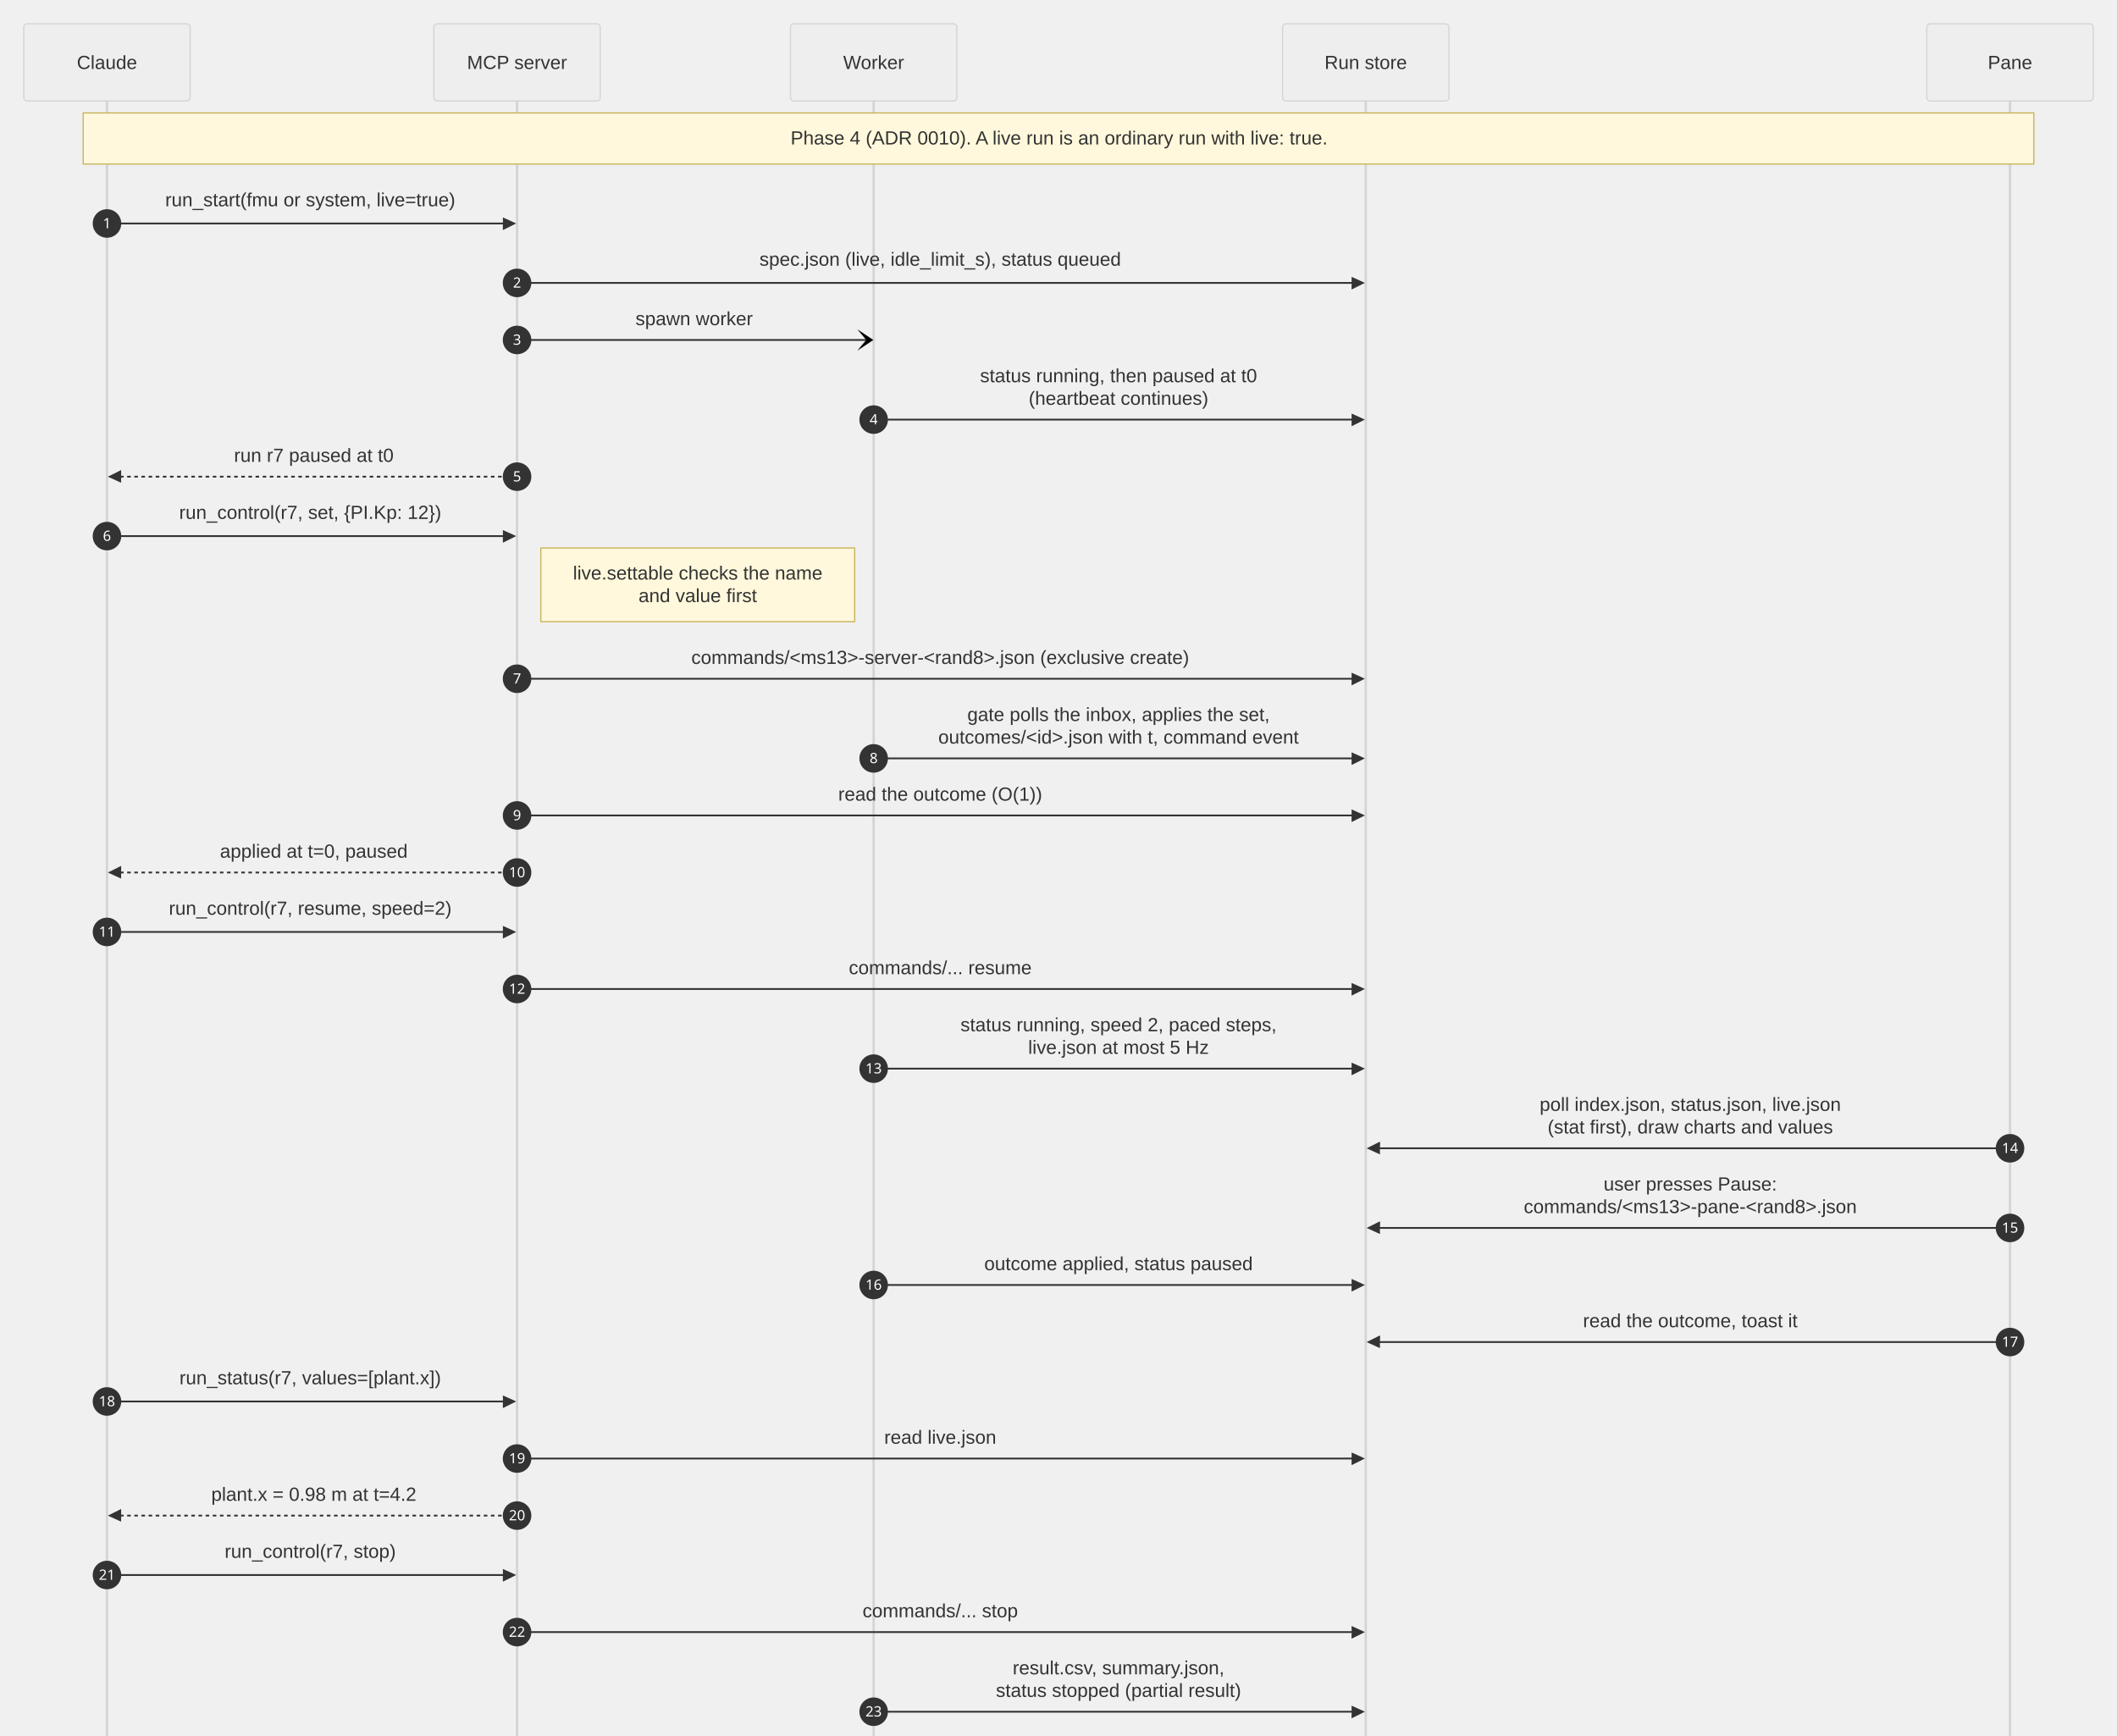
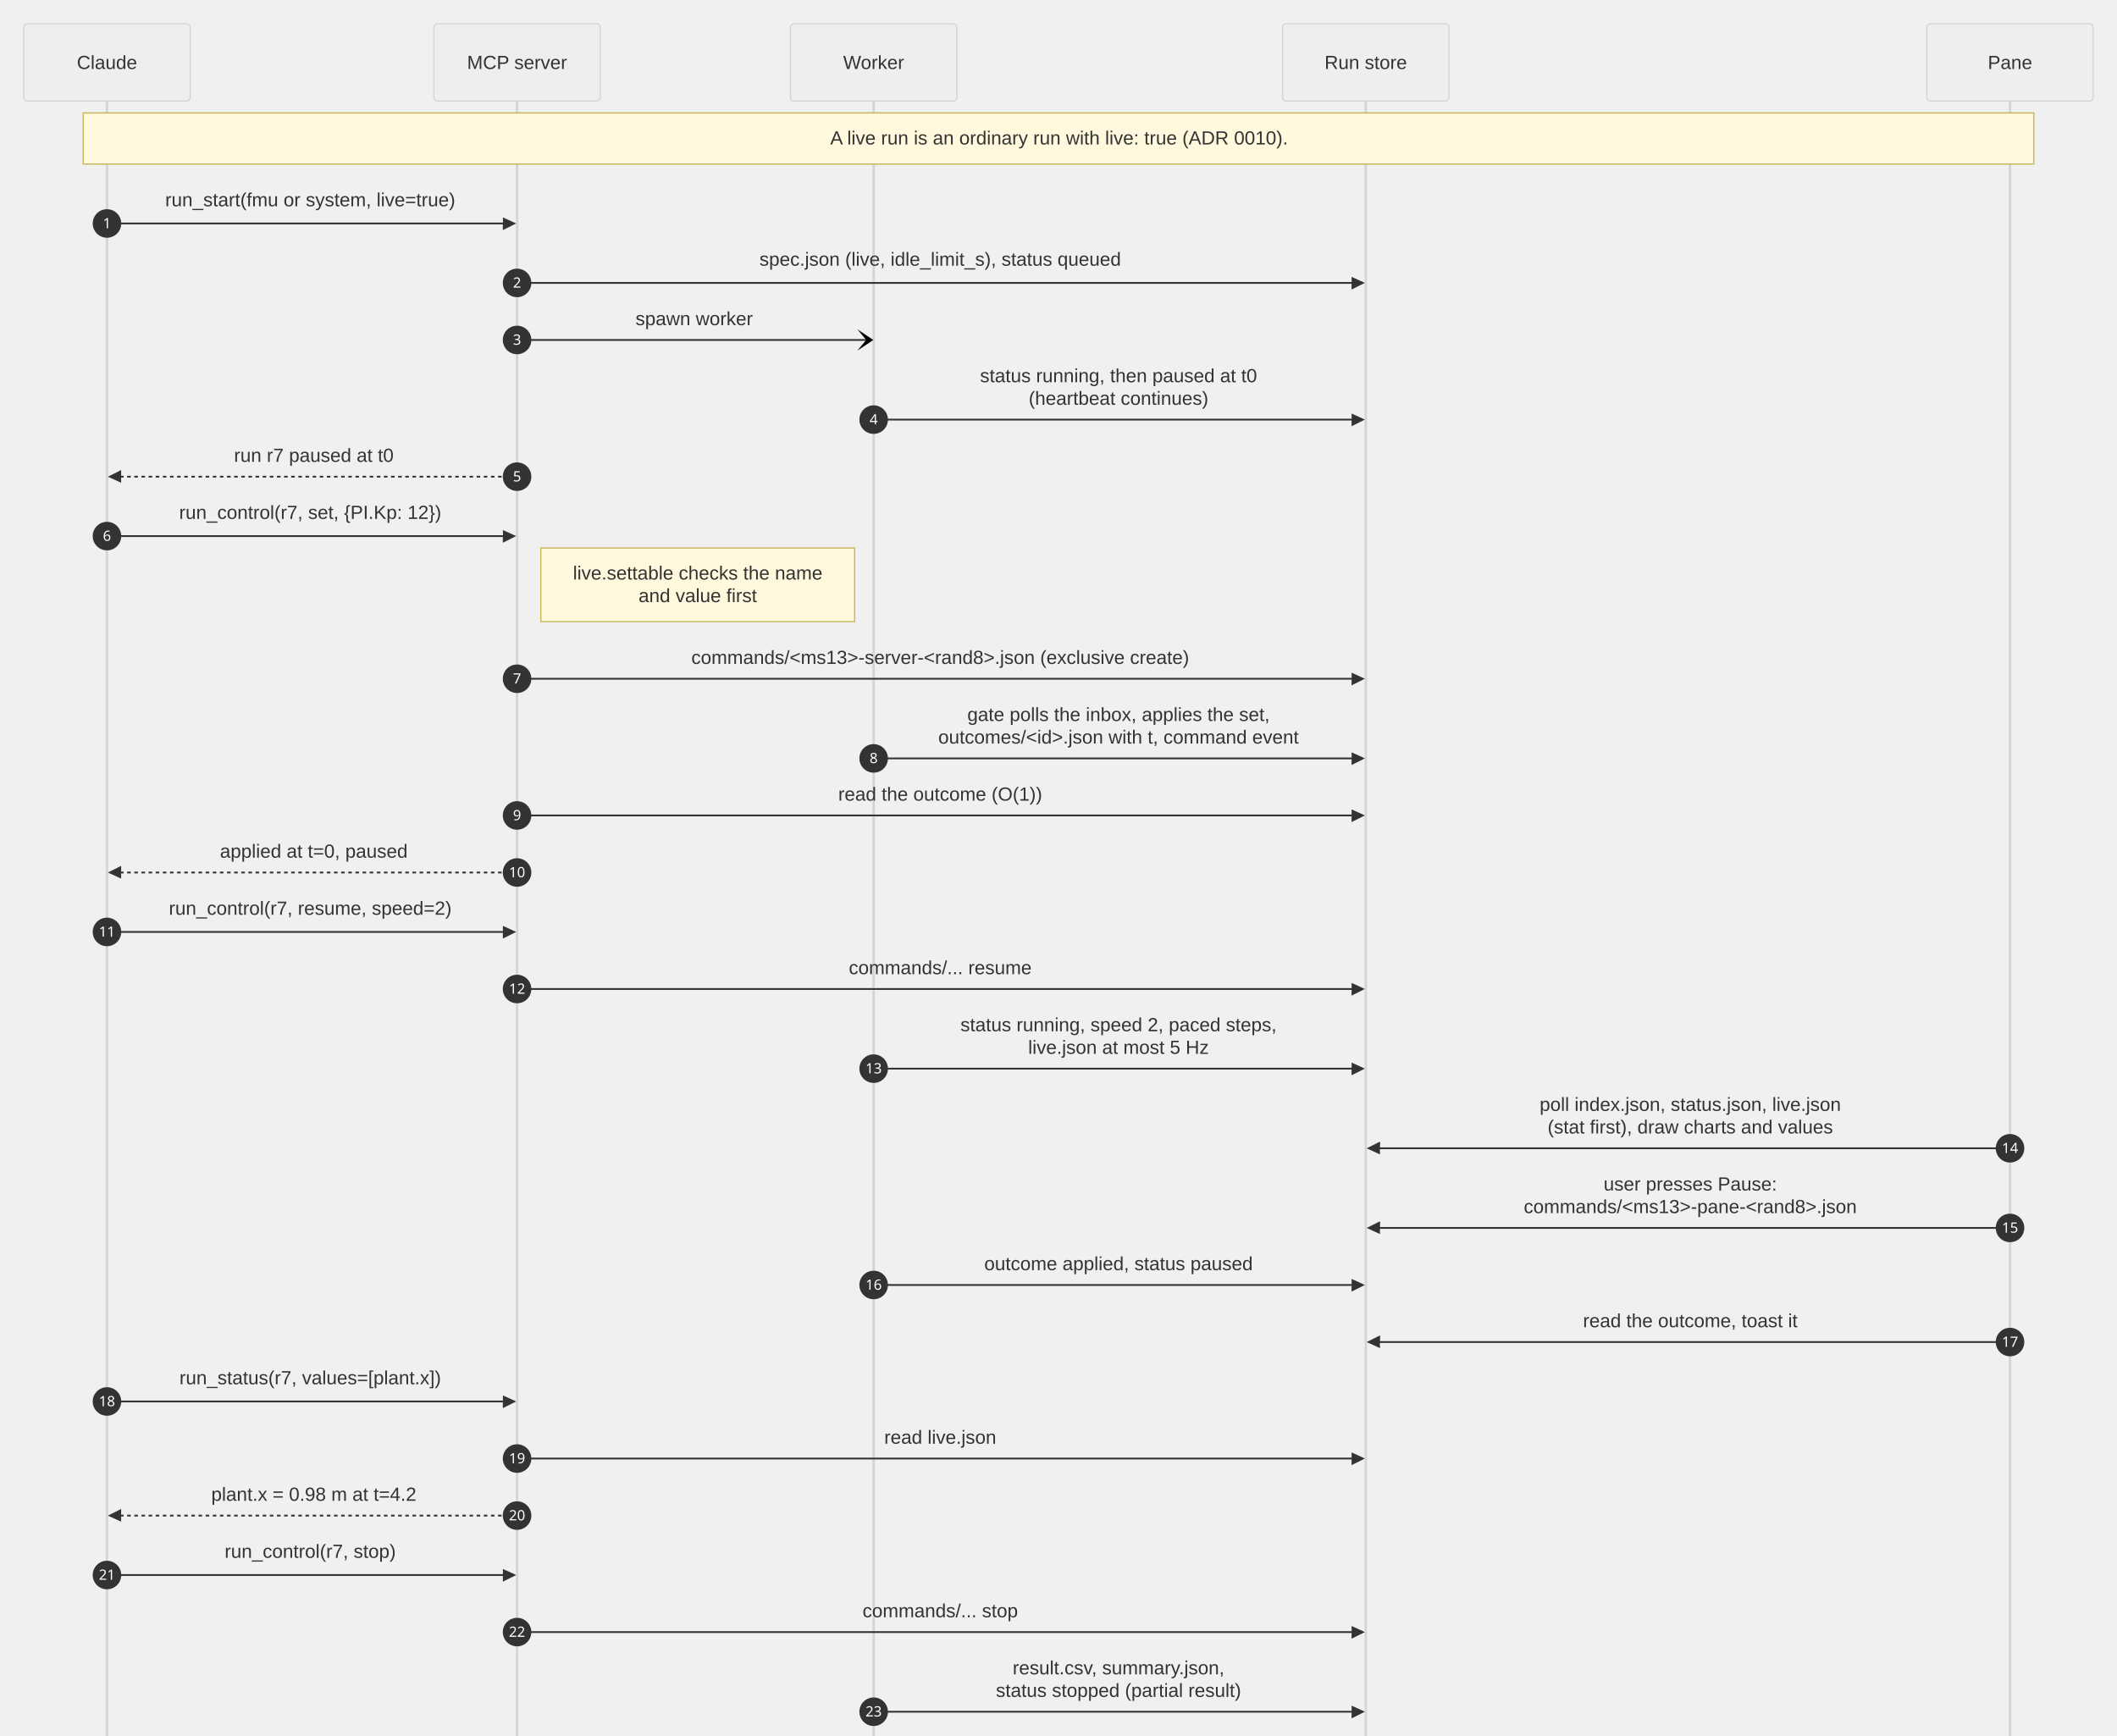
<svg xmlns="http://www.w3.org/2000/svg" id="my-svg" width="1781" height="1460" viewBox="-20 -20 1781 1460" role="graphics-document document" aria-roledescription="sequence" style="background-color: white;">
  <g>
    <line id="actor4" x1="1671" y1="65" x2="1671" y2="2000" class="actor-line 200" stroke-width="0.5px" stroke="#999" name="P" data-et="life-line" data-id="P" />
    <g id="root-4" data-et="participant" data-type="participant" data-id="P">
      <rect x="1601" y="0" fill="#eaeaea" stroke="#666" width="140" height="65" name="P" rx="3" ry="3" class="actor actor-top" />
      <text x="1671" y="32.5" dominant-baseline="central" alignment-baseline="central" class="actor actor-box" style="text-anchor: middle; font-size: 16px; font-weight: 400; font-family: Arial, Helvetica, sans-serif;">
        <tspan x="1671" dy="0">Pane</tspan>
      </text>
    </g>
  </g>
  <g>
    <line id="actor3" x1="1129" y1="65" x2="1129" y2="2000" class="actor-line 200" stroke-width="0.5px" stroke="#999" name="R" data-et="life-line" data-id="R" />
    <g id="root-3" data-et="participant" data-type="participant" data-id="R">
      <rect x="1059" y="0" fill="#eaeaea" stroke="#666" width="140" height="65" name="R" rx="3" ry="3" class="actor actor-top" />
      <text x="1129" y="32.5" dominant-baseline="central" alignment-baseline="central" class="actor actor-box" style="text-anchor: middle; font-size: 16px; font-weight: 400; font-family: Arial, Helvetica, sans-serif;">
        <tspan x="1129" dy="0">Run store</tspan>
      </text>
    </g>
  </g>
  <g>
    <line id="actor2" x1="715" y1="65" x2="715" y2="2000" class="actor-line 200" stroke-width="0.5px" stroke="#999" name="W" data-et="life-line" data-id="W" />
    <g id="root-2" data-et="participant" data-type="participant" data-id="W">
      <rect x="645" y="0" fill="#eaeaea" stroke="#666" width="140" height="65" name="W" rx="3" ry="3" class="actor actor-top" />
      <text x="715" y="32.5" dominant-baseline="central" alignment-baseline="central" class="actor actor-box" style="text-anchor: middle; font-size: 16px; font-weight: 400; font-family: Arial, Helvetica, sans-serif;">
        <tspan x="715" dy="0">Worker</tspan>
      </text>
    </g>
  </g>
  <g>
    <line id="actor1" x1="415" y1="65" x2="415" y2="2000" class="actor-line 200" stroke-width="0.5px" stroke="#999" name="S" data-et="life-line" data-id="S" />
    <g id="root-1" data-et="participant" data-type="participant" data-id="S">
      <rect x="345" y="0" fill="#eaeaea" stroke="#666" width="140" height="65" name="S" rx="3" ry="3" class="actor actor-top" />
      <text x="415" y="32.5" dominant-baseline="central" alignment-baseline="central" class="actor actor-box" style="text-anchor: middle; font-size: 16px; font-weight: 400; font-family: Arial, Helvetica, sans-serif;">
        <tspan x="415" dy="0">MCP server</tspan>
      </text>
    </g>
  </g>
  <g>
    <line id="actor0" x1="70" y1="65" x2="70" y2="2000" class="actor-line 200" stroke-width="0.5px" stroke="#999" name="C" data-et="life-line" data-id="C" />
    <g id="root-0" data-et="participant" data-type="participant" data-id="C">
      <rect x="0" y="0" fill="#eaeaea" stroke="#666" width="140" height="65" name="C" rx="3" ry="3" class="actor actor-top" />
      <text x="70" y="32.5" dominant-baseline="central" alignment-baseline="central" class="actor actor-box" style="text-anchor: middle; font-size: 16px; font-weight: 400; font-family: Arial, Helvetica, sans-serif;">
        <tspan x="70" dy="0">Claude</tspan>
      </text>
    </g>
  </g>
  <style>#my-svg{font-family:Arial,Helvetica,sans-serif;font-size:16px;fill:#000000;}@keyframes edge-animation-frame{from{stroke-dashoffset:0;}}@keyframes dash{to{stroke-dashoffset:0;}}#my-svg .edge-animation-slow{stroke-dasharray:9,5!important;stroke-dashoffset:900;animation:dash 50s linear infinite;stroke-linecap:round;}#my-svg .edge-animation-fast{stroke-dasharray:9,5!important;stroke-dashoffset:900;animation:dash 20s linear infinite;stroke-linecap:round;}#my-svg .error-icon{fill:#552222;}#my-svg .error-text{fill:#552222;stroke:#552222;}#my-svg .edge-thickness-normal{stroke-width:1px;}#my-svg .edge-thickness-thick{stroke-width:3.5px;}#my-svg .edge-pattern-solid{stroke-dasharray:0;}#my-svg .edge-thickness-invisible{stroke-width:0;fill:none;}#my-svg .edge-pattern-dashed{stroke-dasharray:3;}#my-svg .edge-pattern-dotted{stroke-dasharray:2;}#my-svg .marker{fill:#666;stroke:#666;}#my-svg .marker.cross{stroke:#666;}#my-svg svg{font-family:Arial,Helvetica,sans-serif;font-size:16px;}#my-svg p{margin:0;}#my-svg .actor{stroke:hsl(0, 0%, 83%);fill:#eee;stroke-width:1;}#my-svg rect.actor.outer-path[data-look="neo"]{filter:drop-shadow( 1px 2px 2px rgba(185,185,185,1));}#my-svg rect.note[data-look="neo"]{stroke:#c9b458;fill:#fff8dc;filter:drop-shadow( 1px 2px 2px rgba(185,185,185,1));}#my-svg text.actor&gt;tspan{fill:#333;stroke:none;}#my-svg .actor-line{stroke:hsl(0, 0%, 83%);}#my-svg .innerArc{stroke-width:1.5;stroke-dasharray:none;}#my-svg .messageLine0{stroke-width:1.5;stroke-dasharray:none;stroke:#333;}#my-svg .messageLine1{stroke-width:1.5;stroke-dasharray:2,2;stroke:#333;}#my-svg [id$="-arrowhead"] path{fill:#333;stroke:#333;}#my-svg .sequenceNumber{fill:white;}#my-svg [id$="-sequencenumber"]{fill:#333;}#my-svg [id$="-crosshead"] path{fill:#333;stroke:#333;}#my-svg .messageText{fill:#333;stroke:none;}#my-svg .labelBox{stroke:hsl(0, 0%, 83%);fill:#eee;filter:none;}#my-svg .labelText,#my-svg .labelText&gt;tspan{fill:#333;stroke:none;}#my-svg .loopText,#my-svg .loopText&gt;tspan{fill:#333;stroke:none;}#my-svg .sectionTitle,#my-svg .sectionTitle&gt;tspan{fill:#333;stroke:none;}#my-svg .loopLine{stroke-width:2px;stroke-dasharray:2,2;stroke:hsl(0, 0%, 83%);fill:hsl(0, 0%, 83%);}#my-svg .note{stroke:#c9b458;fill:#fff8dc;}#my-svg .noteText,#my-svg .noteText&gt;tspan{fill:#333333;stroke:none;font-weight:normal;}#my-svg .activation0{fill:#f4f4f4;stroke:#666;}#my-svg .activation1{fill:#f4f4f4;stroke:#666;}#my-svg .activation2{fill:#f4f4f4;stroke:#666;}#my-svg .actorPopupMenu{position:absolute;}#my-svg .actorPopupMenuPanel{position:absolute;fill:#eee;box-shadow:0px 8px 16px 0px rgba(0,0,0,0.2);filter:drop-shadow(3px 5px 2px rgb(0 0 0 / 0.4));}#my-svg .actor-man circle,#my-svg line{fill:#eee;stroke-width:2px;}#my-svg g rect.rect{filter:drop-shadow( 1px 2px 2px rgba(185,185,185,1));stroke:#999;}#my-svg .node .neo-node{stroke:#999;}#my-svg [data-look="neo"].node rect,#my-svg [data-look="neo"].cluster rect,#my-svg [data-look="neo"].node polygon{stroke:url(#my-svg-gradient);filter:drop-shadow( 1px 2px 2px rgba(185,185,185,1));}#my-svg [data-look="neo"].swimlane.cluster rect{filter:none;}#my-svg [data-look="neo"].node path{stroke:url(#my-svg-gradient);stroke-width:1px;}#my-svg [data-look="neo"].node .outer-path{filter:drop-shadow( 1px 2px 2px rgba(185,185,185,1));}#my-svg [data-look="neo"].node .neo-line path{stroke:#999;filter:none;}#my-svg [data-look="neo"].node circle{stroke:url(#my-svg-gradient);filter:drop-shadow( 1px 2px 2px rgba(185,185,185,1));}#my-svg [data-look="neo"].node circle .state-start{fill:#000000;}#my-svg [data-look="neo"].icon-shape .icon{fill:url(#my-svg-gradient);filter:drop-shadow( 1px 2px 2px rgba(185,185,185,1));}#my-svg [data-look="neo"].icon-shape .icon-neo path{stroke:url(#my-svg-gradient);filter:drop-shadow( 1px 2px 2px rgba(185,185,185,1));}#my-svg :root{--mermaid-font-family:Arial,Helvetica,sans-serif;}</style>
  <g />
  <defs>
    <symbol id="my-svg-computer" width="24" height="24">
      <path transform="scale(.5)" d="M2 2v13h20v-13h-20zm18 11h-16v-9h16v9zm-10.228 6l.466-1h3.524l.467 1h-4.457zm14.228 3h-24l2-6h2.104l-1.33 4h18.45l-1.297-4h2.073l2 6zm-5-10h-14v-7h14v7z" />
    </symbol>
  </defs>
  <defs>
    <symbol id="my-svg-database" fill-rule="evenodd" clip-rule="evenodd">
      <path transform="scale(.5)" d="M12.258.001l.256.004.255.005.253.008.251.01.249.012.247.015.246.016.242.019.241.02.239.023.236.024.233.027.231.028.229.031.225.032.223.034.22.036.217.038.214.04.211.041.208.043.205.045.201.046.198.048.194.05.191.051.187.053.183.054.18.056.175.057.172.059.168.06.163.061.16.063.155.064.15.066.074.033.073.033.071.034.07.034.069.035.068.035.067.035.066.035.064.036.064.036.062.036.06.036.06.037.058.037.058.037.055.038.055.038.053.038.052.038.051.039.05.039.048.039.047.039.045.04.044.04.043.04.041.04.04.041.039.041.037.041.036.041.034.041.033.042.032.042.03.042.029.042.027.042.026.043.024.043.023.043.021.043.02.043.018.044.017.043.015.044.013.044.012.044.011.045.009.044.007.045.006.045.004.045.002.045.001.045v17l-.001.045-.002.045-.004.045-.006.045-.007.045-.009.044-.011.045-.012.044-.013.044-.015.044-.017.043-.018.044-.02.043-.021.043-.023.043-.024.043-.026.043-.027.042-.029.042-.03.042-.032.042-.033.042-.034.041-.036.041-.037.041-.039.041-.04.041-.041.04-.043.04-.044.04-.045.04-.047.039-.048.039-.05.039-.051.039-.052.038-.053.038-.055.038-.055.038-.058.037-.058.037-.06.037-.06.036-.062.036-.064.036-.064.036-.066.035-.067.035-.068.035-.069.035-.07.034-.071.034-.073.033-.074.033-.15.066-.155.064-.16.063-.163.061-.168.06-.172.059-.175.057-.18.056-.183.054-.187.053-.191.051-.194.05-.198.048-.201.046-.205.045-.208.043-.211.041-.214.04-.217.038-.22.036-.223.034-.225.032-.229.031-.231.028-.233.027-.236.024-.239.023-.241.02-.242.019-.246.016-.247.015-.249.012-.251.01-.253.008-.255.005-.256.004-.258.001-.258-.001-.256-.004-.255-.005-.253-.008-.251-.01-.249-.012-.247-.015-.245-.016-.243-.019-.241-.02-.238-.023-.236-.024-.234-.027-.231-.028-.228-.031-.226-.032-.223-.034-.22-.036-.217-.038-.214-.04-.211-.041-.208-.043-.204-.045-.201-.046-.198-.048-.195-.05-.19-.051-.187-.053-.184-.054-.179-.056-.176-.057-.172-.059-.167-.06-.164-.061-.159-.063-.155-.064-.151-.066-.074-.033-.072-.033-.072-.034-.07-.034-.069-.035-.068-.035-.067-.035-.066-.035-.064-.036-.063-.036-.062-.036-.061-.036-.06-.037-.058-.037-.057-.037-.056-.038-.055-.038-.053-.038-.052-.038-.051-.039-.049-.039-.049-.039-.046-.039-.046-.04-.044-.04-.043-.04-.041-.04-.04-.041-.039-.041-.037-.041-.036-.041-.034-.041-.033-.042-.032-.042-.03-.042-.029-.042-.027-.042-.026-.043-.024-.043-.023-.043-.021-.043-.02-.043-.018-.044-.017-.043-.015-.044-.013-.044-.012-.044-.011-.045-.009-.044-.007-.045-.006-.045-.004-.045-.002-.045-.001-.045v-17l.001-.045.002-.045.004-.045.006-.045.007-.045.009-.044.011-.045.012-.044.013-.044.015-.044.017-.043.018-.044.02-.043.021-.043.023-.043.024-.043.026-.043.027-.042.029-.042.03-.042.032-.042.033-.042.034-.041.036-.041.037-.041.039-.041.04-.041.041-.04.043-.04.044-.04.046-.04.046-.039.049-.039.049-.039.051-.039.052-.038.053-.038.055-.038.056-.038.057-.037.058-.037.06-.037.061-.036.062-.036.063-.036.064-.036.066-.035.067-.035.068-.035.069-.035.07-.034.072-.034.072-.033.074-.033.151-.066.155-.064.159-.063.164-.061.167-.06.172-.059.176-.057.179-.056.184-.054.187-.053.19-.051.195-.05.198-.048.201-.046.204-.045.208-.043.211-.041.214-.04.217-.038.22-.036.223-.034.226-.032.228-.031.231-.028.234-.027.236-.024.238-.023.241-.02.243-.019.245-.016.247-.015.249-.012.251-.01.253-.008.255-.005.256-.004.258-.001.258.001zm-9.258 20.499v.01l.001.021.003.021.004.022.005.021.006.022.007.022.009.023.01.022.011.023.012.023.013.023.015.023.016.024.017.023.018.024.019.024.021.024.022.025.023.024.024.025.052.049.056.05.061.051.066.051.07.051.075.051.079.052.084.052.088.052.092.052.097.052.102.051.105.052.11.052.114.051.119.051.123.051.127.05.131.05.135.05.139.048.144.049.147.047.152.047.155.047.16.045.163.045.167.043.171.043.176.041.178.041.183.039.187.039.19.037.194.035.197.035.202.033.204.031.209.03.212.029.216.027.219.025.222.024.226.021.23.02.233.018.236.016.24.015.243.012.246.01.249.008.253.005.256.004.259.001.26-.001.257-.004.254-.005.25-.008.247-.011.244-.012.241-.014.237-.016.233-.018.231-.021.226-.021.224-.024.22-.026.216-.027.212-.028.21-.031.205-.031.202-.034.198-.034.194-.036.191-.037.187-.039.183-.04.179-.04.175-.042.172-.043.168-.044.163-.045.16-.046.155-.046.152-.047.148-.048.143-.049.139-.049.136-.05.131-.05.126-.05.123-.051.118-.052.114-.051.11-.052.106-.052.101-.052.096-.052.092-.052.088-.053.083-.051.079-.052.074-.052.07-.051.065-.051.06-.051.056-.05.051-.05.023-.024.023-.025.021-.024.02-.024.019-.024.018-.024.017-.024.015-.023.014-.024.013-.023.012-.023.01-.023.01-.022.008-.022.006-.022.006-.022.004-.022.004-.021.001-.021.001-.021v-4.127l-.077.055-.08.053-.083.054-.085.053-.087.052-.09.052-.093.051-.095.05-.097.05-.1.049-.102.049-.105.048-.106.047-.109.047-.111.046-.114.045-.115.045-.118.044-.12.043-.122.042-.124.042-.126.041-.128.04-.13.04-.132.038-.134.038-.135.037-.138.037-.139.035-.142.035-.143.034-.144.033-.147.032-.148.031-.15.03-.151.03-.153.029-.154.027-.156.027-.158.026-.159.025-.161.024-.162.023-.163.022-.165.021-.166.02-.167.019-.169.018-.169.017-.171.016-.173.015-.173.014-.175.013-.175.012-.177.011-.178.01-.179.008-.179.008-.181.006-.182.005-.182.004-.184.003-.184.002h-.37l-.184-.002-.184-.003-.182-.004-.182-.005-.181-.006-.179-.008-.179-.008-.178-.01-.176-.011-.176-.012-.175-.013-.173-.014-.172-.015-.171-.016-.17-.017-.169-.018-.167-.019-.166-.02-.165-.021-.163-.022-.162-.023-.161-.024-.159-.025-.157-.026-.156-.027-.155-.027-.153-.029-.151-.03-.15-.03-.148-.031-.146-.032-.145-.033-.143-.034-.141-.035-.14-.035-.137-.037-.136-.037-.134-.038-.132-.038-.13-.04-.128-.04-.126-.041-.124-.042-.122-.042-.12-.044-.117-.043-.116-.045-.113-.045-.112-.046-.109-.047-.106-.047-.105-.048-.102-.049-.1-.049-.097-.05-.095-.05-.093-.052-.09-.051-.087-.052-.085-.053-.083-.054-.08-.054-.077-.054v4.127zm0-5.654v.011l.001.021.003.021.004.021.005.022.006.022.007.022.009.022.01.022.011.023.012.023.013.023.015.024.016.023.017.024.018.024.019.024.021.024.022.024.023.025.024.024.052.05.056.05.061.05.066.051.07.051.075.052.079.051.084.052.088.052.092.052.097.052.102.052.105.052.11.051.114.051.119.052.123.05.127.051.131.05.135.049.139.049.144.048.147.048.152.047.155.046.16.045.163.045.167.044.171.042.176.042.178.04.183.04.187.038.19.037.194.036.197.034.202.033.204.032.209.03.212.028.216.027.219.025.222.024.226.022.23.02.233.018.236.016.24.014.243.012.246.01.249.008.253.006.256.003.259.001.26-.001.257-.003.254-.006.25-.008.247-.01.244-.012.241-.015.237-.016.233-.018.231-.02.226-.022.224-.024.22-.025.216-.027.212-.029.21-.03.205-.032.202-.033.198-.035.194-.036.191-.037.187-.039.183-.039.179-.041.175-.042.172-.043.168-.044.163-.045.16-.045.155-.047.152-.047.148-.048.143-.048.139-.05.136-.049.131-.05.126-.051.123-.051.118-.051.114-.052.11-.052.106-.052.101-.052.096-.052.092-.052.088-.052.083-.052.079-.052.074-.051.07-.052.065-.051.06-.05.056-.051.051-.049.023-.025.023-.024.021-.025.02-.024.019-.024.018-.024.017-.024.015-.023.014-.023.013-.024.012-.022.01-.023.01-.023.008-.022.006-.022.006-.022.004-.021.004-.022.001-.021.001-.021v-4.139l-.077.054-.08.054-.083.054-.085.052-.087.053-.09.051-.093.051-.095.051-.097.05-.1.049-.102.049-.105.048-.106.047-.109.047-.111.046-.114.045-.115.044-.118.044-.12.044-.122.042-.124.042-.126.041-.128.04-.13.039-.132.039-.134.038-.135.037-.138.036-.139.036-.142.035-.143.033-.144.033-.147.033-.148.031-.15.03-.151.03-.153.028-.154.028-.156.027-.158.026-.159.025-.161.024-.162.023-.163.022-.165.021-.166.02-.167.019-.169.018-.169.017-.171.016-.173.015-.173.014-.175.013-.175.012-.177.011-.178.009-.179.009-.179.007-.181.007-.182.005-.182.004-.184.003-.184.002h-.37l-.184-.002-.184-.003-.182-.004-.182-.005-.181-.007-.179-.007-.179-.009-.178-.009-.176-.011-.176-.012-.175-.013-.173-.014-.172-.015-.171-.016-.17-.017-.169-.018-.167-.019-.166-.02-.165-.021-.163-.022-.162-.023-.161-.024-.159-.025-.157-.026-.156-.027-.155-.028-.153-.028-.151-.03-.15-.03-.148-.031-.146-.033-.145-.033-.143-.033-.141-.035-.14-.036-.137-.036-.136-.037-.134-.038-.132-.039-.13-.039-.128-.04-.126-.041-.124-.042-.122-.043-.12-.043-.117-.044-.116-.044-.113-.046-.112-.046-.109-.046-.106-.047-.105-.048-.102-.049-.1-.049-.097-.05-.095-.051-.093-.051-.09-.051-.087-.053-.085-.052-.083-.054-.08-.054-.077-.054v4.139zm0-5.666v.011l.001.02.003.022.004.021.005.022.006.021.007.022.009.023.01.022.011.023.012.023.013.023.015.023.016.024.017.024.018.023.019.024.021.025.022.024.023.024.024.025.052.05.056.05.061.05.066.051.07.051.075.052.079.051.084.052.088.052.092.052.097.052.102.052.105.051.11.052.114.051.119.051.123.051.127.05.131.05.135.05.139.049.144.048.147.048.152.047.155.046.16.045.163.045.167.043.171.043.176.042.178.04.183.04.187.038.19.037.194.036.197.034.202.033.204.032.209.03.212.028.216.027.219.025.222.024.226.021.23.02.233.018.236.017.24.014.243.012.246.01.249.008.253.006.256.003.259.001.26-.001.257-.003.254-.006.25-.008.247-.01.244-.013.241-.014.237-.016.233-.018.231-.02.226-.022.224-.024.22-.025.216-.027.212-.029.21-.03.205-.032.202-.033.198-.035.194-.036.191-.037.187-.039.183-.039.179-.041.175-.042.172-.043.168-.044.163-.045.16-.045.155-.047.152-.047.148-.048.143-.049.139-.049.136-.049.131-.051.126-.05.123-.051.118-.052.114-.051.11-.052.106-.052.101-.052.096-.052.092-.052.088-.052.083-.052.079-.052.074-.052.07-.051.065-.051.06-.051.056-.05.051-.049.023-.025.023-.025.021-.024.02-.024.019-.024.018-.024.017-.024.015-.023.014-.024.013-.023.012-.023.01-.022.01-.023.008-.022.006-.022.006-.022.004-.022.004-.021.001-.021.001-.021v-4.153l-.077.054-.08.054-.083.053-.085.053-.087.053-.09.051-.093.051-.095.051-.097.05-.1.049-.102.048-.105.048-.106.048-.109.046-.111.046-.114.046-.115.044-.118.044-.12.043-.122.043-.124.042-.126.041-.128.04-.13.039-.132.039-.134.038-.135.037-.138.036-.139.036-.142.034-.143.034-.144.033-.147.032-.148.032-.15.03-.151.03-.153.028-.154.028-.156.027-.158.026-.159.024-.161.024-.162.023-.163.023-.165.021-.166.02-.167.019-.169.018-.169.017-.171.016-.173.015-.173.014-.175.013-.175.012-.177.01-.178.01-.179.009-.179.007-.181.006-.182.006-.182.004-.184.003-.184.001-.185.001-.185-.001-.184-.001-.184-.003-.182-.004-.182-.006-.181-.006-.179-.007-.179-.009-.178-.01-.176-.01-.176-.012-.175-.013-.173-.014-.172-.015-.171-.016-.17-.017-.169-.018-.167-.019-.166-.02-.165-.021-.163-.023-.162-.023-.161-.024-.159-.024-.157-.026-.156-.027-.155-.028-.153-.028-.151-.03-.15-.03-.148-.032-.146-.032-.145-.033-.143-.034-.141-.034-.14-.036-.137-.036-.136-.037-.134-.038-.132-.039-.13-.039-.128-.041-.126-.041-.124-.041-.122-.043-.12-.043-.117-.044-.116-.044-.113-.046-.112-.046-.109-.046-.106-.048-.105-.048-.102-.048-.1-.05-.097-.049-.095-.051-.093-.051-.09-.052-.087-.052-.085-.053-.083-.053-.08-.054-.077-.054v4.153zm8.74-8.179l-.257.004-.254.005-.25.008-.247.011-.244.012-.241.014-.237.016-.233.018-.231.021-.226.022-.224.023-.22.026-.216.027-.212.028-.21.031-.205.032-.202.033-.198.034-.194.036-.191.038-.187.038-.183.04-.179.041-.175.042-.172.043-.168.043-.163.045-.16.046-.155.046-.152.048-.148.048-.143.048-.139.049-.136.05-.131.05-.126.051-.123.051-.118.051-.114.052-.11.052-.106.052-.101.052-.096.052-.092.052-.088.052-.083.052-.079.052-.074.051-.07.052-.065.051-.06.05-.056.05-.051.05-.023.025-.023.024-.021.024-.02.025-.019.024-.018.024-.017.023-.015.024-.014.023-.013.023-.012.023-.01.023-.01.022-.008.022-.006.023-.006.021-.004.022-.004.021-.001.021-.001.021.001.021.001.021.004.021.004.022.006.021.006.023.008.022.01.022.01.023.012.023.013.023.014.023.015.024.017.023.018.024.019.024.02.025.021.024.023.024.023.025.051.05.056.05.06.05.065.051.07.052.074.051.079.052.083.052.088.052.092.052.096.052.101.052.106.052.11.052.114.052.118.051.123.051.126.051.131.05.136.05.139.049.143.048.148.048.152.048.155.046.16.046.163.045.168.043.172.043.175.042.179.041.183.04.187.038.191.038.194.036.198.034.202.033.205.032.21.031.212.028.216.027.22.026.224.023.226.022.231.021.233.018.237.016.241.014.244.012.247.011.25.008.254.005.257.004.26.001.26-.001.257-.004.254-.005.25-.008.247-.011.244-.012.241-.014.237-.016.233-.018.231-.021.226-.022.224-.023.22-.026.216-.027.212-.028.21-.031.205-.032.202-.033.198-.034.194-.036.191-.038.187-.038.183-.04.179-.041.175-.042.172-.043.168-.043.163-.045.16-.046.155-.046.152-.048.148-.048.143-.048.139-.049.136-.05.131-.05.126-.051.123-.051.118-.051.114-.052.11-.052.106-.052.101-.052.096-.052.092-.052.088-.052.083-.052.079-.052.074-.051.07-.052.065-.051.06-.05.056-.05.051-.05.023-.025.023-.024.021-.024.02-.025.019-.024.018-.024.017-.023.015-.024.014-.023.013-.023.012-.023.01-.023.01-.022.008-.022.006-.023.006-.021.004-.022.004-.021.001-.021.001-.021-.001-.021-.001-.021-.004-.021-.004-.022-.006-.021-.006-.023-.008-.022-.01-.022-.01-.023-.012-.023-.013-.023-.014-.023-.015-.024-.017-.023-.018-.024-.019-.024-.02-.025-.021-.024-.023-.024-.023-.025-.051-.05-.056-.05-.06-.05-.065-.051-.07-.052-.074-.051-.079-.052-.083-.052-.088-.052-.092-.052-.096-.052-.101-.052-.106-.052-.11-.052-.114-.052-.118-.051-.123-.051-.126-.051-.131-.05-.136-.05-.139-.049-.143-.048-.148-.048-.152-.048-.155-.046-.16-.046-.163-.045-.168-.043-.172-.043-.175-.042-.179-.041-.183-.04-.187-.038-.191-.038-.194-.036-.198-.034-.202-.033-.205-.032-.21-.031-.212-.028-.216-.027-.22-.026-.224-.023-.226-.022-.231-.021-.233-.018-.237-.016-.241-.014-.244-.012-.247-.011-.25-.008-.254-.005-.257-.004-.26-.001-.26.001z" />
    </symbol>
  </defs>
  <defs>
    <symbol id="my-svg-clock" width="24" height="24">
      <path transform="scale(.5)" d="M12 2c5.514 0 10 4.486 10 10s-4.486 10-10 10-10-4.486-10-10 4.486-10 10-10zm0-2c-6.627 0-12 5.373-12 12s5.373 12 12 12 12-5.373 12-12-5.373-12-12-12zm5.848 12.459c.202.038.202.333.001.372-1.907.361-6.045 1.111-6.547 1.111-.719 0-1.301-.582-1.301-1.301 0-.512.77-5.447 1.125-7.445.034-.192.312-.181.343.014l.985 6.238 5.394 1.011z" />
    </symbol>
  </defs>
  <defs>
    <marker id="my-svg-arrowhead" refX="7.9" refY="5" markerUnits="userSpaceOnUse" markerWidth="12" markerHeight="12" orient="auto-start-reverse">
      <path d="M -1 0 L 10 5 L 0 10 z" />
    </marker>
  </defs>
  <defs>
    <marker id="my-svg-crosshead" markerWidth="15" markerHeight="8" orient="auto" refX="4" refY="4.5">
      <path fill="none" stroke="#000000" stroke-width="1pt" d="M 1,2 L 6,7 M 6,2 L 1,7" style="stroke-dasharray: 0, 0;" />
    </marker>
  </defs>
  <defs>
    <marker id="my-svg-filled-head" refX="15.5" refY="7" markerWidth="20" markerHeight="28" orient="auto">
      <path d="M 18,7 L9,13 L14,7 L9,1 Z" />
    </marker>
  </defs>
  <defs>
    <marker id="my-svg-sequencenumber" refX="15" refY="15" markerWidth="60" markerHeight="40" orient="auto">
      <circle cx="15" cy="15" r="6" />
    </marker>
  </defs>
  <defs>
    <marker id="my-svg-solidTopArrowHead" refX="7.9" refY="7.25" markerUnits="userSpaceOnUse" markerWidth="12" markerHeight="12" orient="auto-start-reverse">
      <path d="M 0 0 L 10 8 L 0 8 z" />
    </marker>
  </defs>
  <defs>
    <marker id="my-svg-solidBottomArrowHead" refX="7.9" refY="0.75" markerUnits="userSpaceOnUse" markerWidth="12" markerHeight="12" orient="auto-start-reverse">
      <path d="M 0 0 L 10 0 L 0 8 z" />
    </marker>
  </defs>
  <defs>
    <marker id="my-svg-stickTopArrowHead" refX="7.5" refY="7" markerUnits="userSpaceOnUse" markerWidth="12" markerHeight="12" orient="auto-start-reverse">
      <path d="M 0 0 L 7 7" stroke="black" stroke-width="1.5" fill="none" />
    </marker>
  </defs>
  <defs>
    <marker id="my-svg-stickBottomArrowHead" refX="7.5" refY="0" markerUnits="userSpaceOnUse" markerWidth="12" markerHeight="12" orient="auto-start-reverse">
      <path d="M 0 7 L 7 0" stroke="black" stroke-width="1.5" fill="none" />
    </marker>
  </defs>
  <g data-et="note" data-id="i1">
    <rect x="50" y="75" fill="#EDF2AE" stroke="#666" width="1641" height="43" class="note" />
    <text x="871" y="81" text-anchor="middle" dominant-baseline="middle" alignment-baseline="middle" class="noteText" dy="1em" style="font-family: Arial, Helvetica, sans-serif; font-size: 16px; font-weight: 400;">
-       <tspan x="871">Phase 4 (ADR 0010). A live run is an ordinary run with live: true.</tspan>
+       <tspan x="871">A live run is an ordinary run with live: true (ADR 0010).</tspan>
    </text>
  </g>
  <g data-et="note" data-id="i8">
    <rect x="435" y="441" fill="#EDF2AE" stroke="#666" width="264" height="62" class="note" />
    <text x="567" y="447" text-anchor="middle" dominant-baseline="middle" alignment-baseline="middle" class="noteText" dy="1em" style="font-family: Arial, Helvetica, sans-serif; font-size: 16px; font-weight: 400;">
      <tspan x="567">live.settable checks the name</tspan>
    </text>
    <text x="567" y="466" text-anchor="middle" dominant-baseline="middle" alignment-baseline="middle" class="noteText" dy="1em" style="font-family: Arial, Helvetica, sans-serif; font-size: 16px; font-weight: 400;">
      <tspan x="567">and value first</tspan>
    </text>
  </g>
  <text x="241" y="133" text-anchor="middle" dominant-baseline="middle" alignment-baseline="middle" class="messageText" dy="1em" style="font-family: Arial, Helvetica, sans-serif; font-size: 16px; font-weight: 400;">run_start(fmu or system, live=true)</text>
  <line x1="77" y1="168" x2="411" y2="168" class="messageLine0" data-et="message" data-id="i2" data-from="C" data-to="S" stroke-width="2" stroke="none" marker-end="url(#my-svg-arrowhead)" style="fill: none;" />
  <line x1="70" y1="168" x2="70" y2="168" stroke-width="0" marker-start="url(#my-svg-sequencenumber)" />
  <text x="70" y="172" font-family="sans-serif" font-size="12px" text-anchor="middle" class="sequenceNumber">1</text>
  <text x="771" y="183" text-anchor="middle" dominant-baseline="middle" alignment-baseline="middle" class="messageText" dy="1em" style="font-family: Arial, Helvetica, sans-serif; font-size: 16px; font-weight: 400;">spec.json (live, idle_limit_s), status queued</text>
  <line x1="422" y1="218" x2="1125" y2="218" class="messageLine0" data-et="message" data-id="i3" data-from="S" data-to="R" stroke-width="2" stroke="none" marker-end="url(#my-svg-arrowhead)" style="fill: none;" />
  <line x1="415" y1="218" x2="415" y2="218" stroke-width="0" marker-start="url(#my-svg-sequencenumber)" />
  <text x="415" y="222" font-family="sans-serif" font-size="12px" text-anchor="middle" class="sequenceNumber">2</text>
  <text x="564" y="233" text-anchor="middle" dominant-baseline="middle" alignment-baseline="middle" class="messageText" dy="1em" style="font-family: Arial, Helvetica, sans-serif; font-size: 16px; font-weight: 400;">spawn worker</text>
  <line x1="422" y1="266" x2="711" y2="266" class="messageLine0" data-et="message" data-id="i4" data-from="S" data-to="W" stroke-width="2" stroke="none" marker-end="url(#my-svg-filled-head)" style="fill: none;" />
  <line x1="415" y1="266" x2="415" y2="266" stroke-width="0" marker-start="url(#my-svg-sequencenumber)" />
  <text x="415" y="270" font-family="sans-serif" font-size="12px" text-anchor="middle" class="sequenceNumber">3</text>
  <text x="921" y="281" text-anchor="middle" dominant-baseline="middle" alignment-baseline="middle" class="messageText" dy="1em" style="font-family: Arial, Helvetica, sans-serif; font-size: 16px; font-weight: 400;">status running, then paused at t0</text>
  <text x="921" y="300" text-anchor="middle" dominant-baseline="middle" alignment-baseline="middle" class="messageText" dy="1em" style="font-family: Arial, Helvetica, sans-serif; font-size: 16px; font-weight: 400;">(heartbeat continues)</text>
  <line x1="722" y1="333" x2="1125" y2="333" class="messageLine0" data-et="message" data-id="i5" data-from="W" data-to="R" stroke-width="2" stroke="none" marker-end="url(#my-svg-arrowhead)" style="fill: none;" />
  <line x1="715" y1="333" x2="715" y2="333" stroke-width="0" marker-start="url(#my-svg-sequencenumber)" />
  <text x="715" y="337" font-family="sans-serif" font-size="12px" text-anchor="middle" class="sequenceNumber">4</text>
  <text x="244" y="348" text-anchor="middle" dominant-baseline="middle" alignment-baseline="middle" class="messageText" dy="1em" style="font-family: Arial, Helvetica, sans-serif; font-size: 16px; font-weight: 400;">run r7 paused at t0</text>
  <line x1="420" y1="381" x2="74" y2="381" class="messageLine1" data-et="message" data-id="i6" data-from="S" data-to="C" stroke-width="2" stroke="none" marker-end="url(#my-svg-arrowhead)" style="stroke-dasharray: 3, 3; fill: none;" />
  <line x1="415" y1="381" x2="415" y2="381" stroke-width="0" marker-start="url(#my-svg-sequencenumber)" />
  <text x="415" y="385" font-family="sans-serif" font-size="12px" text-anchor="middle" class="sequenceNumber">5</text>
  <text x="241" y="396" text-anchor="middle" dominant-baseline="middle" alignment-baseline="middle" class="messageText" dy="1em" style="font-family: Arial, Helvetica, sans-serif; font-size: 16px; font-weight: 400;">run_control(r7, set, {PI.Kp: 12})</text>
  <line x1="77" y1="431" x2="411" y2="431" class="messageLine0" data-et="message" data-id="i7" data-from="C" data-to="S" stroke-width="2" stroke="none" marker-end="url(#my-svg-arrowhead)" style="fill: none;" />
  <line x1="70" y1="431" x2="70" y2="431" stroke-width="0" marker-start="url(#my-svg-sequencenumber)" />
  <text x="70" y="435" font-family="sans-serif" font-size="12px" text-anchor="middle" class="sequenceNumber">6</text>
  <text x="771" y="518" text-anchor="middle" dominant-baseline="middle" alignment-baseline="middle" class="messageText" dy="1em" style="font-family: Arial, Helvetica, sans-serif; font-size: 16px; font-weight: 400;">commands/&lt;ms13&gt;-server-&lt;rand8&gt;.json (exclusive create)</text>
  <line x1="422" y1="551" x2="1125" y2="551" class="messageLine0" data-et="message" data-id="i9" data-from="S" data-to="R" stroke-width="2" stroke="none" marker-end="url(#my-svg-arrowhead)" style="fill: none;" />
  <line x1="415" y1="551" x2="415" y2="551" stroke-width="0" marker-start="url(#my-svg-sequencenumber)" />
  <text x="415" y="555" font-family="sans-serif" font-size="12px" text-anchor="middle" class="sequenceNumber">7</text>
  <text x="921" y="566" text-anchor="middle" dominant-baseline="middle" alignment-baseline="middle" class="messageText" dy="1em" style="font-family: Arial, Helvetica, sans-serif; font-size: 16px; font-weight: 400;">gate polls the inbox, applies the set,</text>
  <text x="921" y="585" text-anchor="middle" dominant-baseline="middle" alignment-baseline="middle" class="messageText" dy="1em" style="font-family: Arial, Helvetica, sans-serif; font-size: 16px; font-weight: 400;">outcomes/&lt;id&gt;.json with t, command event</text>
  <line x1="722" y1="618" x2="1125" y2="618" class="messageLine0" data-et="message" data-id="i10" data-from="W" data-to="R" stroke-width="2" stroke="none" marker-end="url(#my-svg-arrowhead)" style="fill: none;" />
  <line x1="715" y1="618" x2="715" y2="618" stroke-width="0" marker-start="url(#my-svg-sequencenumber)" />
  <text x="715" y="622" font-family="sans-serif" font-size="12px" text-anchor="middle" class="sequenceNumber">8</text>
  <text x="771" y="633" text-anchor="middle" dominant-baseline="middle" alignment-baseline="middle" class="messageText" dy="1em" style="font-family: Arial, Helvetica, sans-serif; font-size: 16px; font-weight: 400;">read the outcome (O(1))</text>
  <line x1="422" y1="666" x2="1125" y2="666" class="messageLine0" data-et="message" data-id="i11" data-from="S" data-to="R" stroke-width="2" stroke="none" marker-end="url(#my-svg-arrowhead)" style="fill: none;" />
  <line x1="415" y1="666" x2="415" y2="666" stroke-width="0" marker-start="url(#my-svg-sequencenumber)" />
  <text x="415" y="670" font-family="sans-serif" font-size="12px" text-anchor="middle" class="sequenceNumber">9</text>
  <text x="244" y="681" text-anchor="middle" dominant-baseline="middle" alignment-baseline="middle" class="messageText" dy="1em" style="font-family: Arial, Helvetica, sans-serif; font-size: 16px; font-weight: 400;">applied at t=0, paused</text>
  <line x1="420" y1="714" x2="74" y2="714" class="messageLine1" data-et="message" data-id="i12" data-from="S" data-to="C" stroke-width="2" stroke="none" marker-end="url(#my-svg-arrowhead)" style="stroke-dasharray: 3, 3; fill: none;" />
  <line x1="415" y1="714" x2="415" y2="714" stroke-width="0" marker-start="url(#my-svg-sequencenumber)" />
  <text x="415" y="718" font-family="sans-serif" font-size="12px" text-anchor="middle" class="sequenceNumber">10</text>
  <text x="241" y="729" text-anchor="middle" dominant-baseline="middle" alignment-baseline="middle" class="messageText" dy="1em" style="font-family: Arial, Helvetica, sans-serif; font-size: 16px; font-weight: 400;">run_control(r7, resume, speed=2)</text>
  <line x1="77" y1="764" x2="411" y2="764" class="messageLine0" data-et="message" data-id="i13" data-from="C" data-to="S" stroke-width="2" stroke="none" marker-end="url(#my-svg-arrowhead)" style="fill: none;" />
  <line x1="70" y1="764" x2="70" y2="764" stroke-width="0" marker-start="url(#my-svg-sequencenumber)" />
  <text x="70" y="768" font-family="sans-serif" font-size="12px" text-anchor="middle" class="sequenceNumber">11</text>
  <text x="771" y="779" text-anchor="middle" dominant-baseline="middle" alignment-baseline="middle" class="messageText" dy="1em" style="font-family: Arial, Helvetica, sans-serif; font-size: 16px; font-weight: 400;">commands/... resume</text>
  <line x1="422" y1="812" x2="1125" y2="812" class="messageLine0" data-et="message" data-id="i14" data-from="S" data-to="R" stroke-width="2" stroke="none" marker-end="url(#my-svg-arrowhead)" style="fill: none;" />
  <line x1="415" y1="812" x2="415" y2="812" stroke-width="0" marker-start="url(#my-svg-sequencenumber)" />
  <text x="415" y="816" font-family="sans-serif" font-size="12px" text-anchor="middle" class="sequenceNumber">12</text>
  <text x="921" y="827" text-anchor="middle" dominant-baseline="middle" alignment-baseline="middle" class="messageText" dy="1em" style="font-family: Arial, Helvetica, sans-serif; font-size: 16px; font-weight: 400;">status running, speed 2, paced steps,</text>
  <text x="921" y="846" text-anchor="middle" dominant-baseline="middle" alignment-baseline="middle" class="messageText" dy="1em" style="font-family: Arial, Helvetica, sans-serif; font-size: 16px; font-weight: 400;">live.json at most 5 Hz</text>
  <line x1="722" y1="879" x2="1125" y2="879" class="messageLine0" data-et="message" data-id="i15" data-from="W" data-to="R" stroke-width="2" stroke="none" marker-end="url(#my-svg-arrowhead)" style="fill: none;" />
  <line x1="715" y1="879" x2="715" y2="879" stroke-width="0" marker-start="url(#my-svg-sequencenumber)" />
  <text x="715" y="883" font-family="sans-serif" font-size="12px" text-anchor="middle" class="sequenceNumber">13</text>
  <text x="1402" y="894" text-anchor="middle" dominant-baseline="middle" alignment-baseline="middle" class="messageText" dy="1em" style="font-family: Arial, Helvetica, sans-serif; font-size: 16px; font-weight: 400;">poll index.json, status.json, live.json</text>
  <text x="1402" y="913" text-anchor="middle" dominant-baseline="middle" alignment-baseline="middle" class="messageText" dy="1em" style="font-family: Arial, Helvetica, sans-serif; font-size: 16px; font-weight: 400;">(stat first), draw charts and values</text>
  <line x1="1676" y1="946" x2="1133" y2="946" class="messageLine0" data-et="message" data-id="i16" data-from="P" data-to="R" stroke-width="2" stroke="none" marker-end="url(#my-svg-arrowhead)" style="fill: none;" />
  <line x1="1671" y1="946" x2="1671" y2="946" stroke-width="0" marker-start="url(#my-svg-sequencenumber)" />
  <text x="1671" y="950" font-family="sans-serif" font-size="12px" text-anchor="middle" class="sequenceNumber">14</text>
  <text x="1402" y="961" text-anchor="middle" dominant-baseline="middle" alignment-baseline="middle" class="messageText" dy="1em" style="font-family: Arial, Helvetica, sans-serif; font-size: 16px; font-weight: 400;">user presses Pause:</text>
  <text x="1402" y="980" text-anchor="middle" dominant-baseline="middle" alignment-baseline="middle" class="messageText" dy="1em" style="font-family: Arial, Helvetica, sans-serif; font-size: 16px; font-weight: 400;">commands/&lt;ms13&gt;-pane-&lt;rand8&gt;.json</text>
  <line x1="1676" y1="1013" x2="1133" y2="1013" class="messageLine0" data-et="message" data-id="i17" data-from="P" data-to="R" stroke-width="2" stroke="none" marker-end="url(#my-svg-arrowhead)" style="fill: none;" />
  <line x1="1671" y1="1013" x2="1671" y2="1013" stroke-width="0" marker-start="url(#my-svg-sequencenumber)" />
  <text x="1671" y="1017" font-family="sans-serif" font-size="12px" text-anchor="middle" class="sequenceNumber">15</text>
  <text x="921" y="1028" text-anchor="middle" dominant-baseline="middle" alignment-baseline="middle" class="messageText" dy="1em" style="font-family: Arial, Helvetica, sans-serif; font-size: 16px; font-weight: 400;">outcome applied, status paused</text>
  <line x1="722" y1="1061" x2="1125" y2="1061" class="messageLine0" data-et="message" data-id="i18" data-from="W" data-to="R" stroke-width="2" stroke="none" marker-end="url(#my-svg-arrowhead)" style="fill: none;" />
  <line x1="715" y1="1061" x2="715" y2="1061" stroke-width="0" marker-start="url(#my-svg-sequencenumber)" />
  <text x="715" y="1065" font-family="sans-serif" font-size="12px" text-anchor="middle" class="sequenceNumber">16</text>
  <text x="1402" y="1076" text-anchor="middle" dominant-baseline="middle" alignment-baseline="middle" class="messageText" dy="1em" style="font-family: Arial, Helvetica, sans-serif; font-size: 16px; font-weight: 400;">read the outcome, toast it</text>
  <line x1="1676" y1="1109" x2="1133" y2="1109" class="messageLine0" data-et="message" data-id="i19" data-from="P" data-to="R" stroke-width="2" stroke="none" marker-end="url(#my-svg-arrowhead)" style="fill: none;" />
  <line x1="1671" y1="1109" x2="1671" y2="1109" stroke-width="0" marker-start="url(#my-svg-sequencenumber)" />
  <text x="1671" y="1113" font-family="sans-serif" font-size="12px" text-anchor="middle" class="sequenceNumber">17</text>
  <text x="241" y="1124" text-anchor="middle" dominant-baseline="middle" alignment-baseline="middle" class="messageText" dy="1em" style="font-family: Arial, Helvetica, sans-serif; font-size: 16px; font-weight: 400;">run_status(r7, values=[plant.x])</text>
  <line x1="77" y1="1159" x2="411" y2="1159" class="messageLine0" data-et="message" data-id="i20" data-from="C" data-to="S" stroke-width="2" stroke="none" marker-end="url(#my-svg-arrowhead)" style="fill: none;" />
  <line x1="70" y1="1159" x2="70" y2="1159" stroke-width="0" marker-start="url(#my-svg-sequencenumber)" />
  <text x="70" y="1163" font-family="sans-serif" font-size="12px" text-anchor="middle" class="sequenceNumber">18</text>
  <text x="771" y="1174" text-anchor="middle" dominant-baseline="middle" alignment-baseline="middle" class="messageText" dy="1em" style="font-family: Arial, Helvetica, sans-serif; font-size: 16px; font-weight: 400;">read live.json</text>
  <line x1="422" y1="1207" x2="1125" y2="1207" class="messageLine0" data-et="message" data-id="i21" data-from="S" data-to="R" stroke-width="2" stroke="none" marker-end="url(#my-svg-arrowhead)" style="fill: none;" />
  <line x1="415" y1="1207" x2="415" y2="1207" stroke-width="0" marker-start="url(#my-svg-sequencenumber)" />
  <text x="415" y="1211" font-family="sans-serif" font-size="12px" text-anchor="middle" class="sequenceNumber">19</text>
  <text x="244" y="1222" text-anchor="middle" dominant-baseline="middle" alignment-baseline="middle" class="messageText" dy="1em" style="font-family: Arial, Helvetica, sans-serif; font-size: 16px; font-weight: 400;">plant.x = 0.98 m at t=4.2</text>
  <line x1="420" y1="1255" x2="74" y2="1255" class="messageLine1" data-et="message" data-id="i22" data-from="S" data-to="C" stroke-width="2" stroke="none" marker-end="url(#my-svg-arrowhead)" style="stroke-dasharray: 3, 3; fill: none;" />
  <line x1="415" y1="1255" x2="415" y2="1255" stroke-width="0" marker-start="url(#my-svg-sequencenumber)" />
  <text x="415" y="1259" font-family="sans-serif" font-size="12px" text-anchor="middle" class="sequenceNumber">20</text>
  <text x="241" y="1270" text-anchor="middle" dominant-baseline="middle" alignment-baseline="middle" class="messageText" dy="1em" style="font-family: Arial, Helvetica, sans-serif; font-size: 16px; font-weight: 400;">run_control(r7, stop)</text>
  <line x1="77" y1="1305" x2="411" y2="1305" class="messageLine0" data-et="message" data-id="i23" data-from="C" data-to="S" stroke-width="2" stroke="none" marker-end="url(#my-svg-arrowhead)" style="fill: none;" />
  <line x1="70" y1="1305" x2="70" y2="1305" stroke-width="0" marker-start="url(#my-svg-sequencenumber)" />
  <text x="70" y="1309" font-family="sans-serif" font-size="12px" text-anchor="middle" class="sequenceNumber">21</text>
  <text x="771" y="1320" text-anchor="middle" dominant-baseline="middle" alignment-baseline="middle" class="messageText" dy="1em" style="font-family: Arial, Helvetica, sans-serif; font-size: 16px; font-weight: 400;">commands/... stop</text>
  <line x1="422" y1="1353" x2="1125" y2="1353" class="messageLine0" data-et="message" data-id="i24" data-from="S" data-to="R" stroke-width="2" stroke="none" marker-end="url(#my-svg-arrowhead)" style="fill: none;" />
  <line x1="415" y1="1353" x2="415" y2="1353" stroke-width="0" marker-start="url(#my-svg-sequencenumber)" />
  <text x="415" y="1357" font-family="sans-serif" font-size="12px" text-anchor="middle" class="sequenceNumber">22</text>
  <text x="921" y="1368" text-anchor="middle" dominant-baseline="middle" alignment-baseline="middle" class="messageText" dy="1em" style="font-family: Arial, Helvetica, sans-serif; font-size: 16px; font-weight: 400;">result.csv, summary.json,</text>
  <text x="921" y="1387" text-anchor="middle" dominant-baseline="middle" alignment-baseline="middle" class="messageText" dy="1em" style="font-family: Arial, Helvetica, sans-serif; font-size: 16px; font-weight: 400;">status stopped (partial result)</text>
  <line x1="722" y1="1420" x2="1125" y2="1420" class="messageLine0" data-et="message" data-id="i25" data-from="W" data-to="R" stroke-width="2" stroke="none" marker-end="url(#my-svg-arrowhead)" style="fill: none;" />
  <line x1="715" y1="1420" x2="715" y2="1420" stroke-width="0" marker-start="url(#my-svg-sequencenumber)" />
  <text x="715" y="1424" font-family="sans-serif" font-size="12px" text-anchor="middle" class="sequenceNumber">23</text>
</svg>
